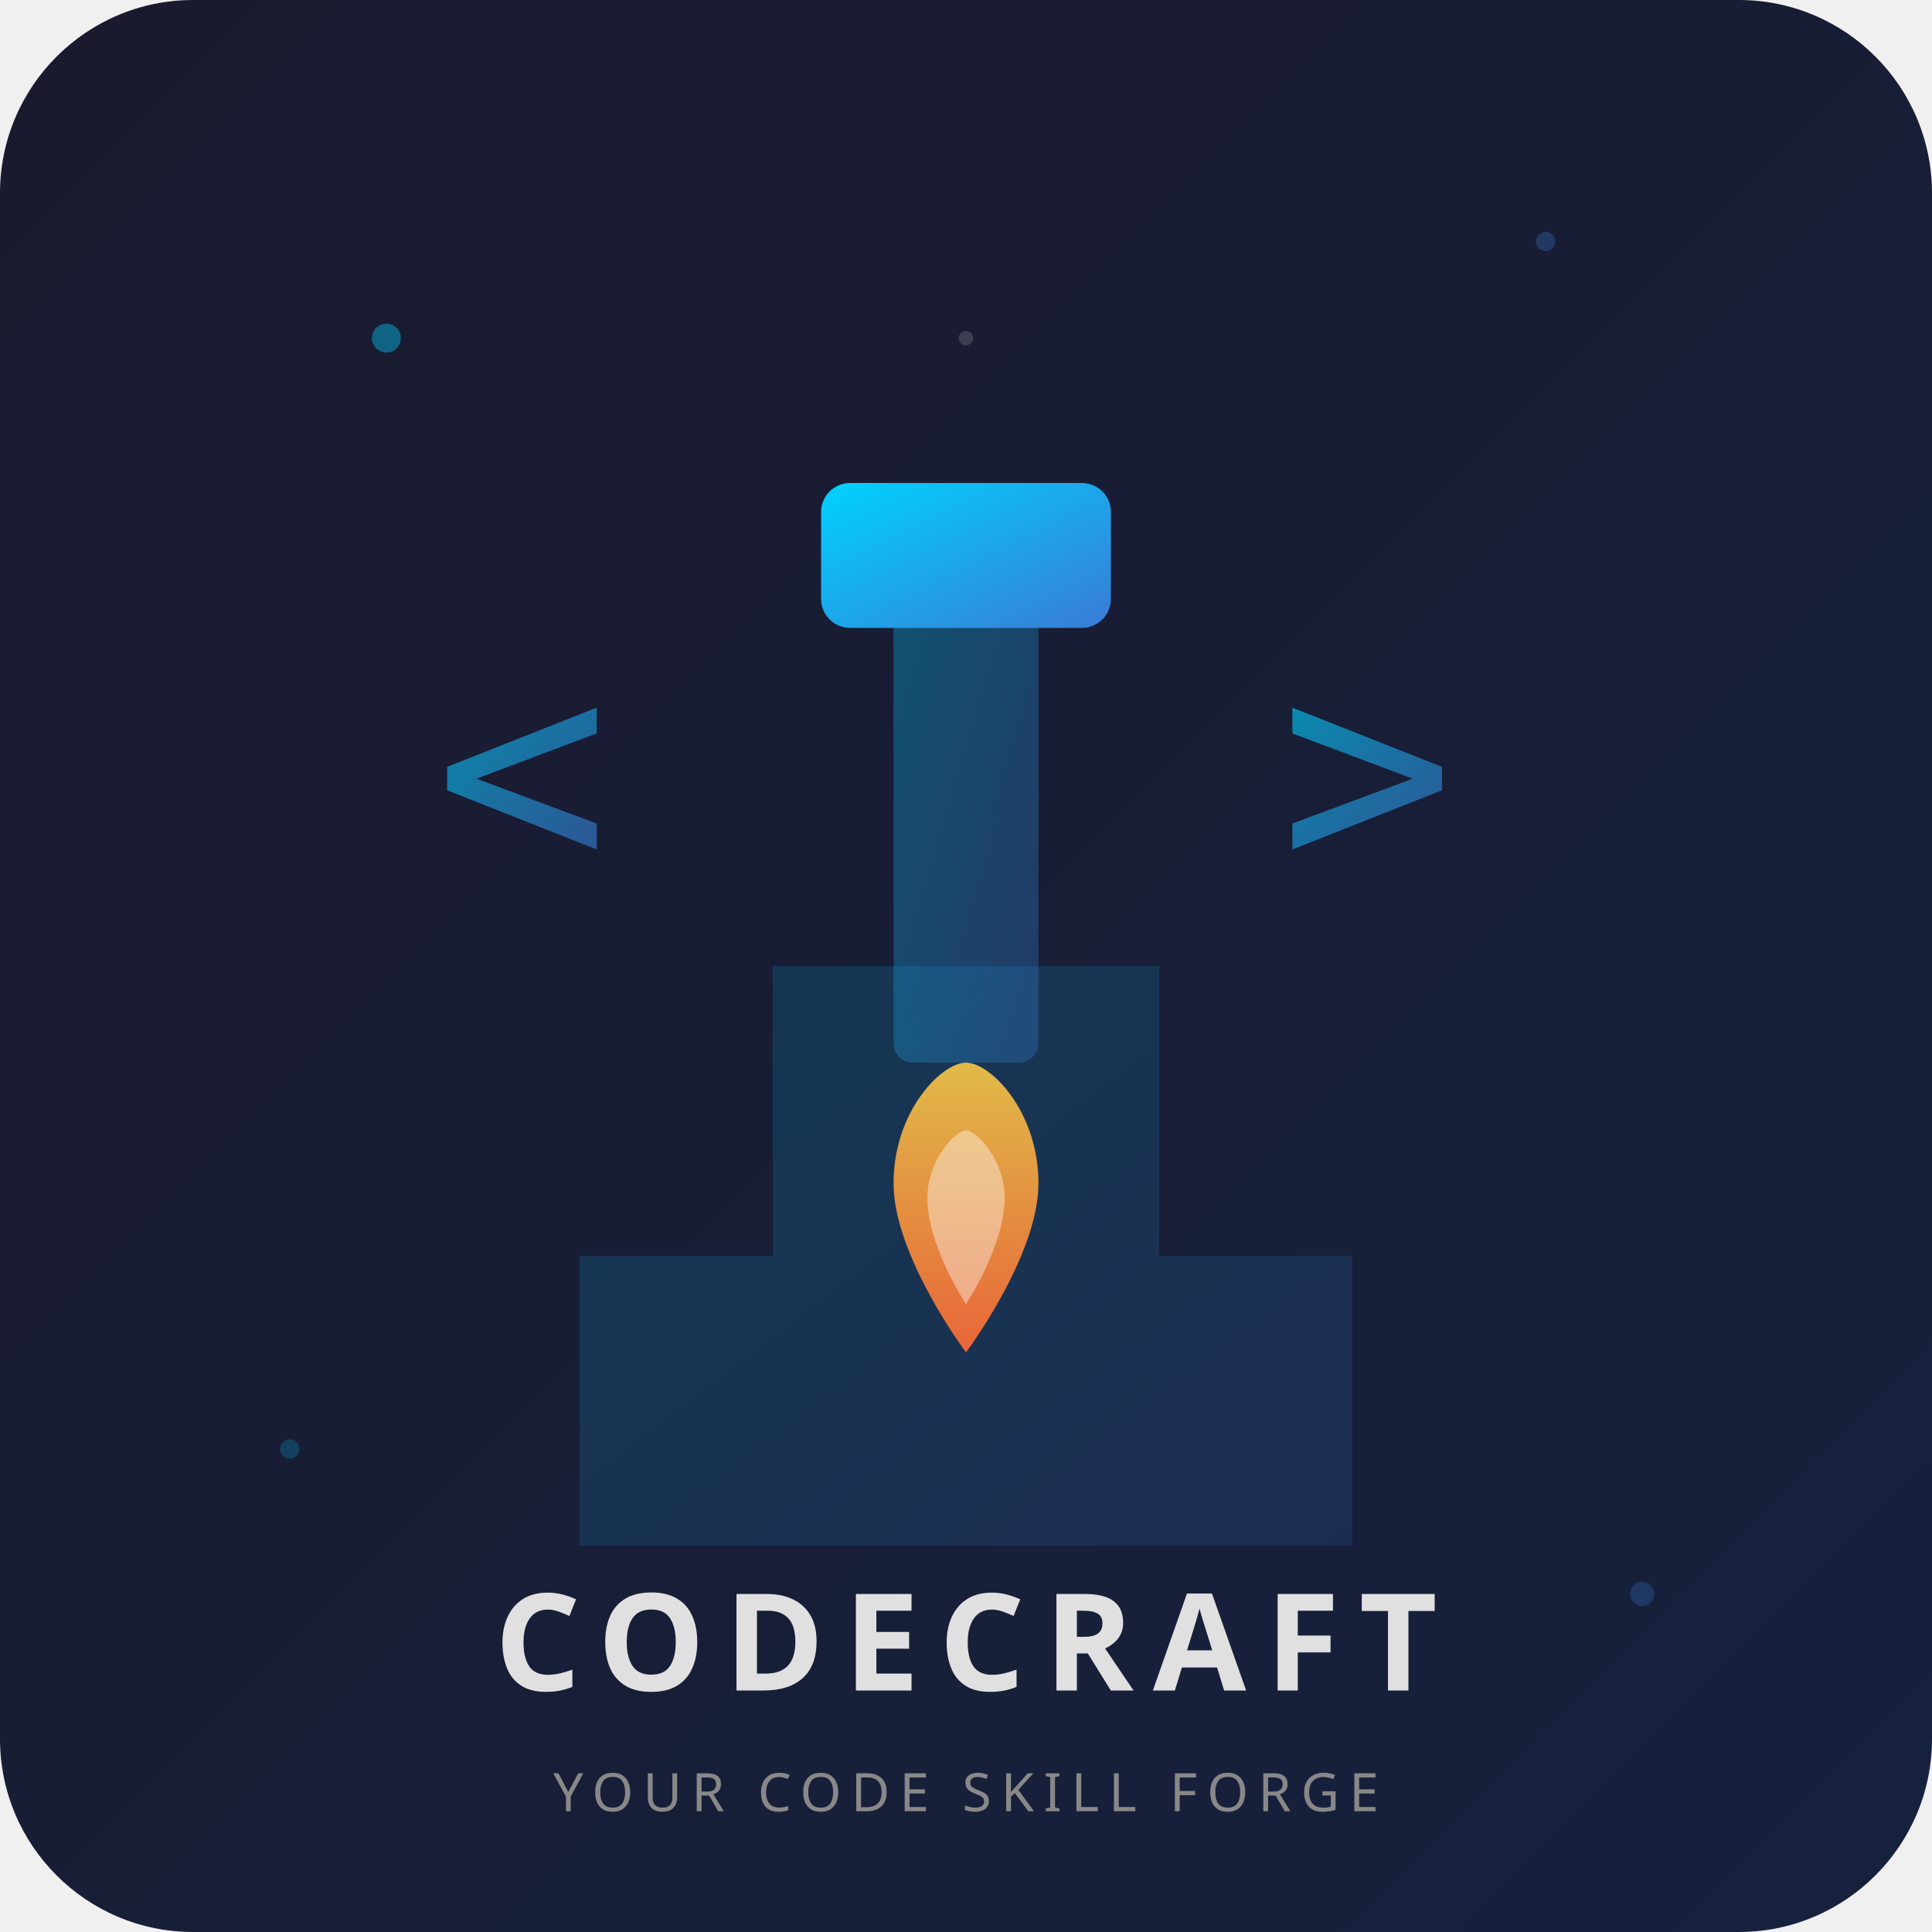
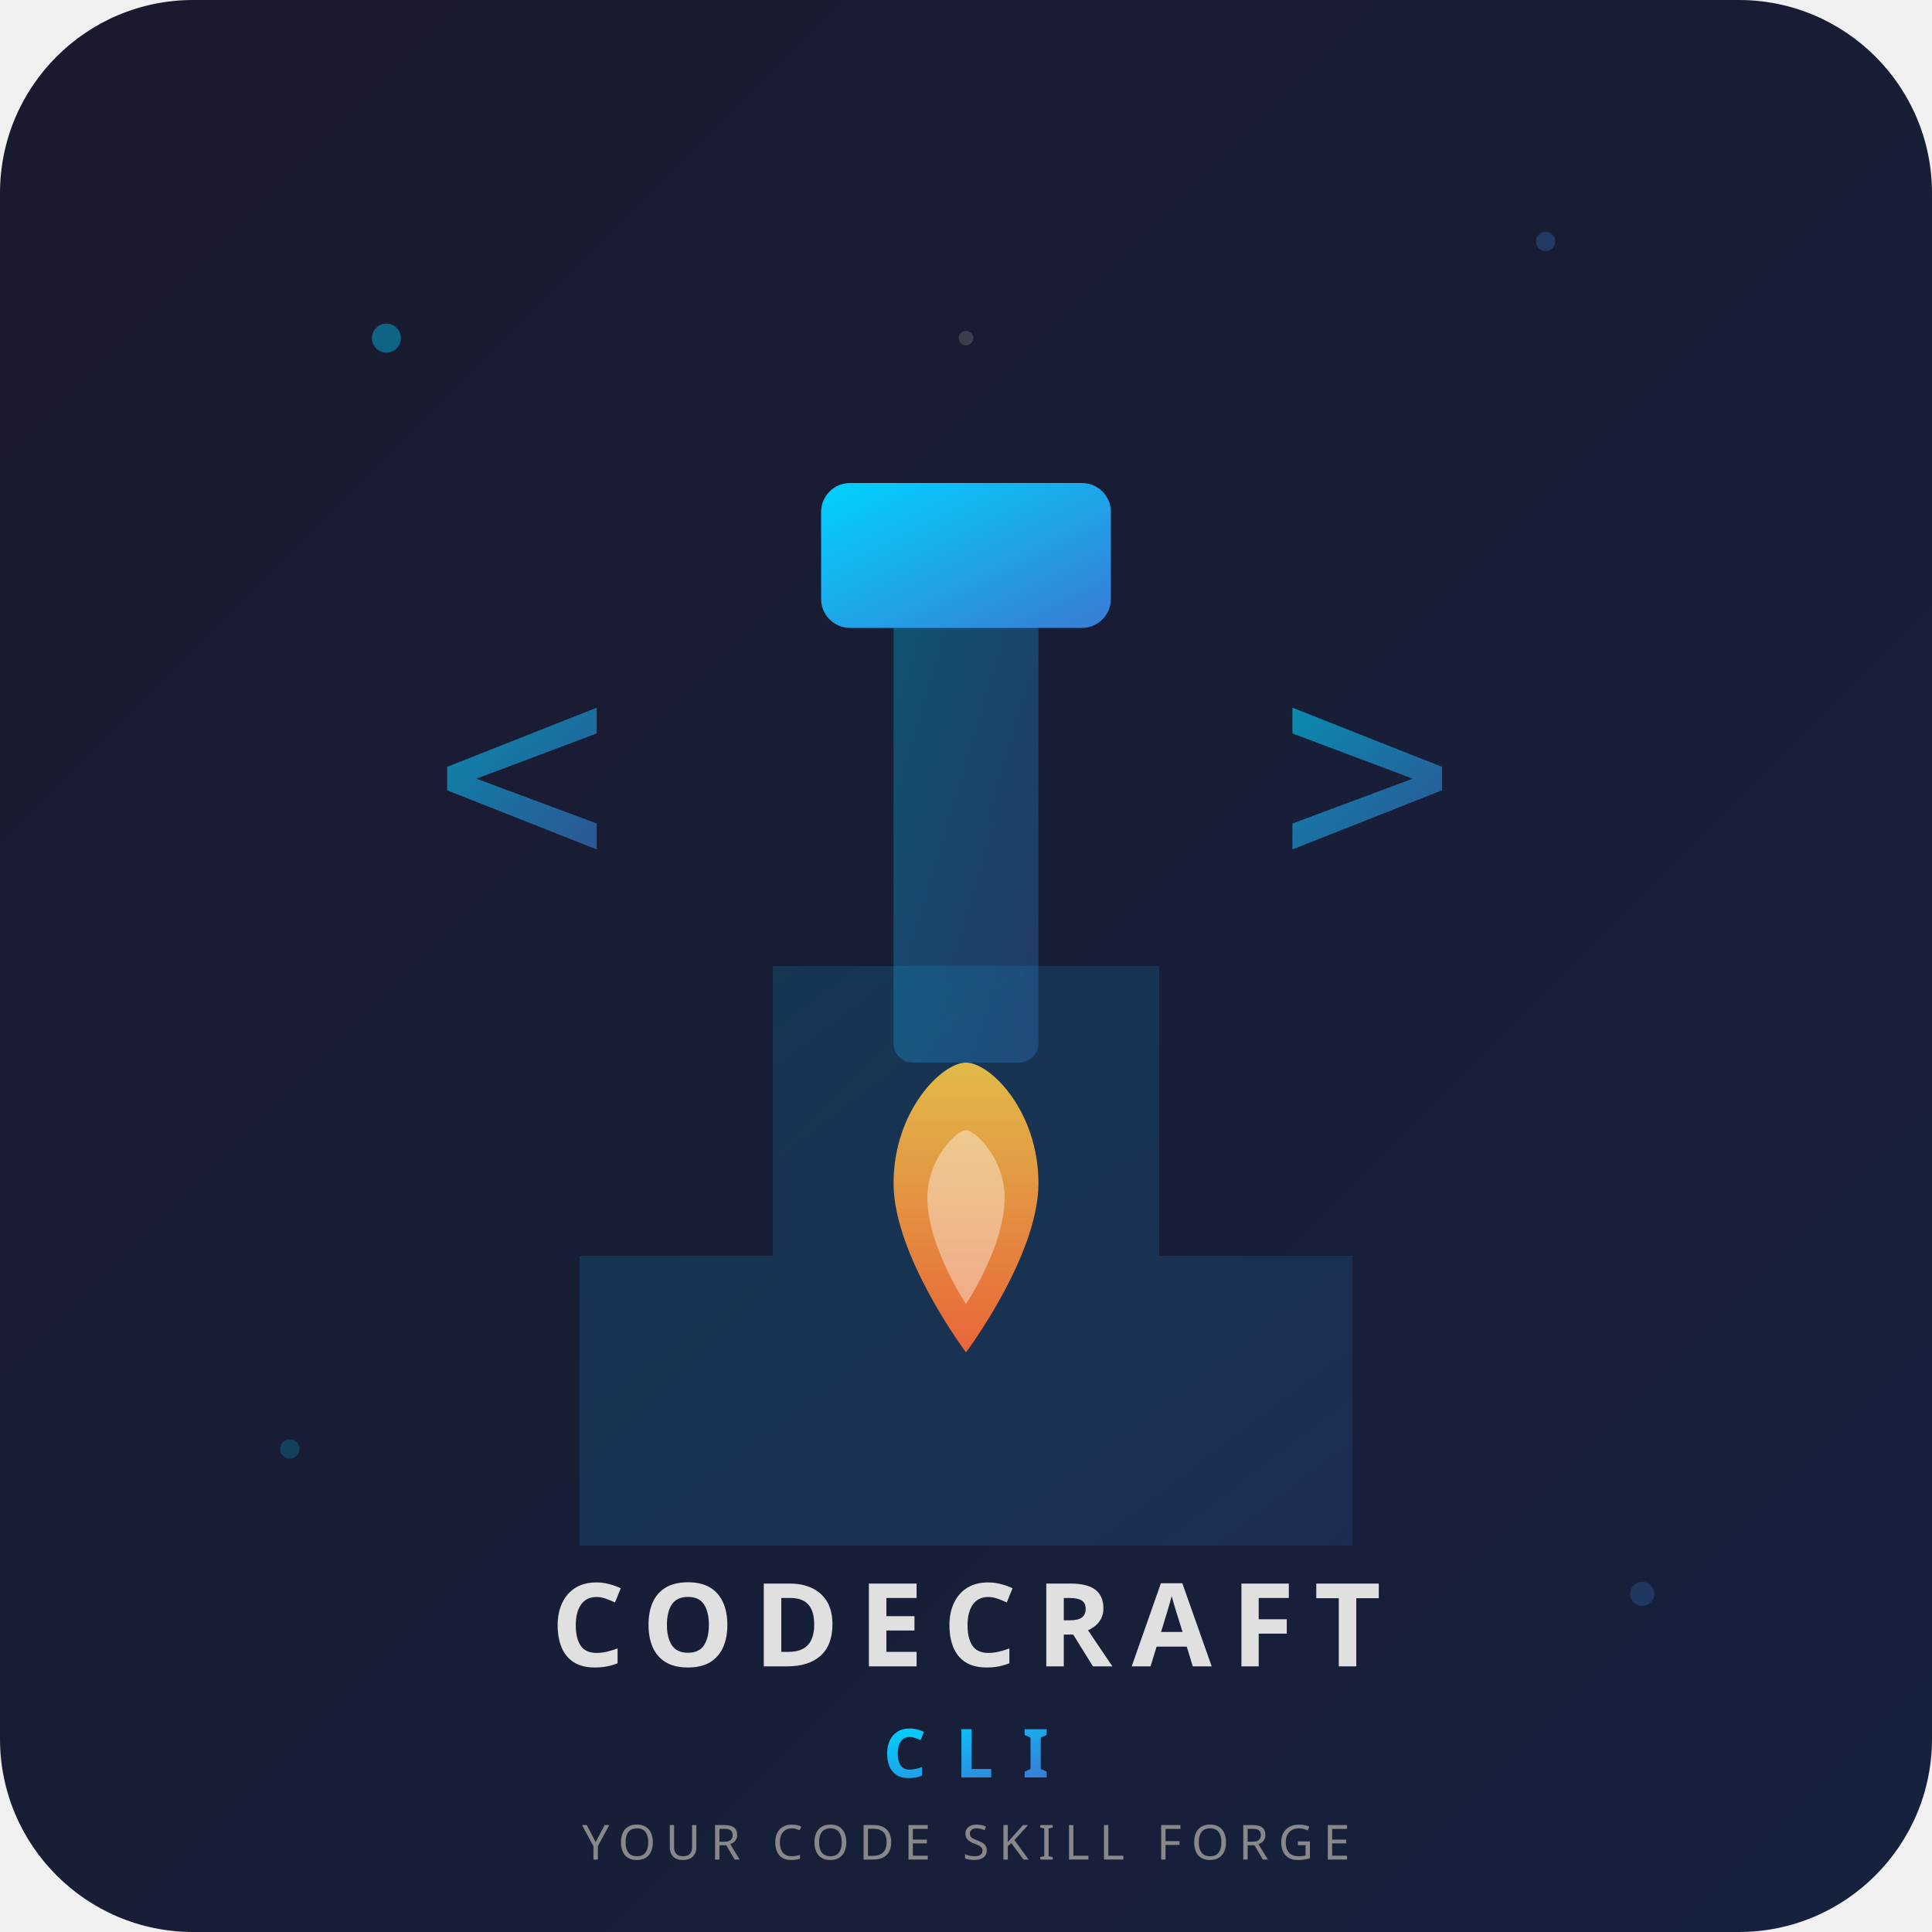
<svg xmlns="http://www.w3.org/2000/svg" viewBox="0 0 400 400" width="400" height="400">
  <defs>
    <linearGradient id="bg" x1="0%" y1="0%" x2="100%" y2="100%">
      <stop offset="0%" stop-color="#1a1a2e" />
      <stop offset="100%" stop-color="#16213e" />
    </linearGradient>
    <linearGradient id="accent" x1="0%" y1="0%" x2="100%" y2="100%">
      <stop offset="0%" stop-color="#00d2ff" />
      <stop offset="100%" stop-color="#3a7bd5" />
    </linearGradient>
    <linearGradient id="flame" x1="0%" y1="100%" x2="0%" y2="0%">
      <stop offset="0%" stop-color="#ff6b35" />
      <stop offset="100%" stop-color="#f7c948" />
    </linearGradient>
  </defs>
  <rect width="400" height="400" rx="40" fill="url(#bg)" />
  <path d="M120 320 L120 260 L160 260 L160 200 L240 200 L240 260 L280 260 L280 320 Z" fill="url(#accent)" opacity="0.15" />
  <rect x="185" y="120" width="30" height="100" rx="4" fill="url(#accent)" opacity="0.3" />
  <rect x="170" y="100" width="60" height="30" rx="6" fill="url(#accent)" />
  <text x="90" y="180" font-family="monospace" font-size="60" fill="url(#accent)" opacity="0.6">&lt;</text>
  <text x="265" y="180" font-family="monospace" font-size="60" fill="url(#accent)" opacity="0.6">&gt;</text>
  <path d="M200 280 C200 280 185 260 185 245 C185 230 195 220 200 220 C205 220 215 230 215 245 C215 260 200 280 200 280Z" fill="url(#flame)" opacity="0.9" />
  <path d="M200 270 C200 270 192 258 192 248 C192 240 198 234 200 234 C202 234 208 240 208 248 C208 258 200 270 200 270Z" fill="#fff" opacity="0.4" />
-   <text x="200" y="350" font-family="sans-serif" font-size="28" font-weight="bold" fill="#e0e0e0" text-anchor="middle" letter-spacing="4">CODECRAFT</text>
-   <text x="200" y="375" font-family="sans-serif" font-size="11" fill="#888" text-anchor="middle" letter-spacing="2">YOUR CODE SKILL FORGE</text>
+   <text x="200" y="345" font-family="sans-serif" font-size="24" font-weight="bold" fill="#e0e0e0" text-anchor="middle" letter-spacing="4">CODECRAFT</text>
+   <text x="200" y="368" font-family="sans-serif" font-size="14" font-weight="bold" fill="url(#accent)" text-anchor="middle" letter-spacing="6">CLI</text>
+   <text x="200" y="385" font-family="sans-serif" font-size="10" fill="#888" text-anchor="middle" letter-spacing="2">YOUR CODE SKILL FORGE</text>
  <circle cx="80" cy="70" r="3" fill="#00d2ff" opacity="0.4" />
  <circle cx="320" cy="50" r="2" fill="#3a7bd5" opacity="0.3" />
  <circle cx="60" cy="300" r="2" fill="#00d2ff" opacity="0.2" />
  <circle cx="340" cy="330" r="2.5" fill="#3a7bd5" opacity="0.25" />
  <circle cx="200" cy="70" r="1.5" fill="#fff" opacity="0.15" />
</svg>
